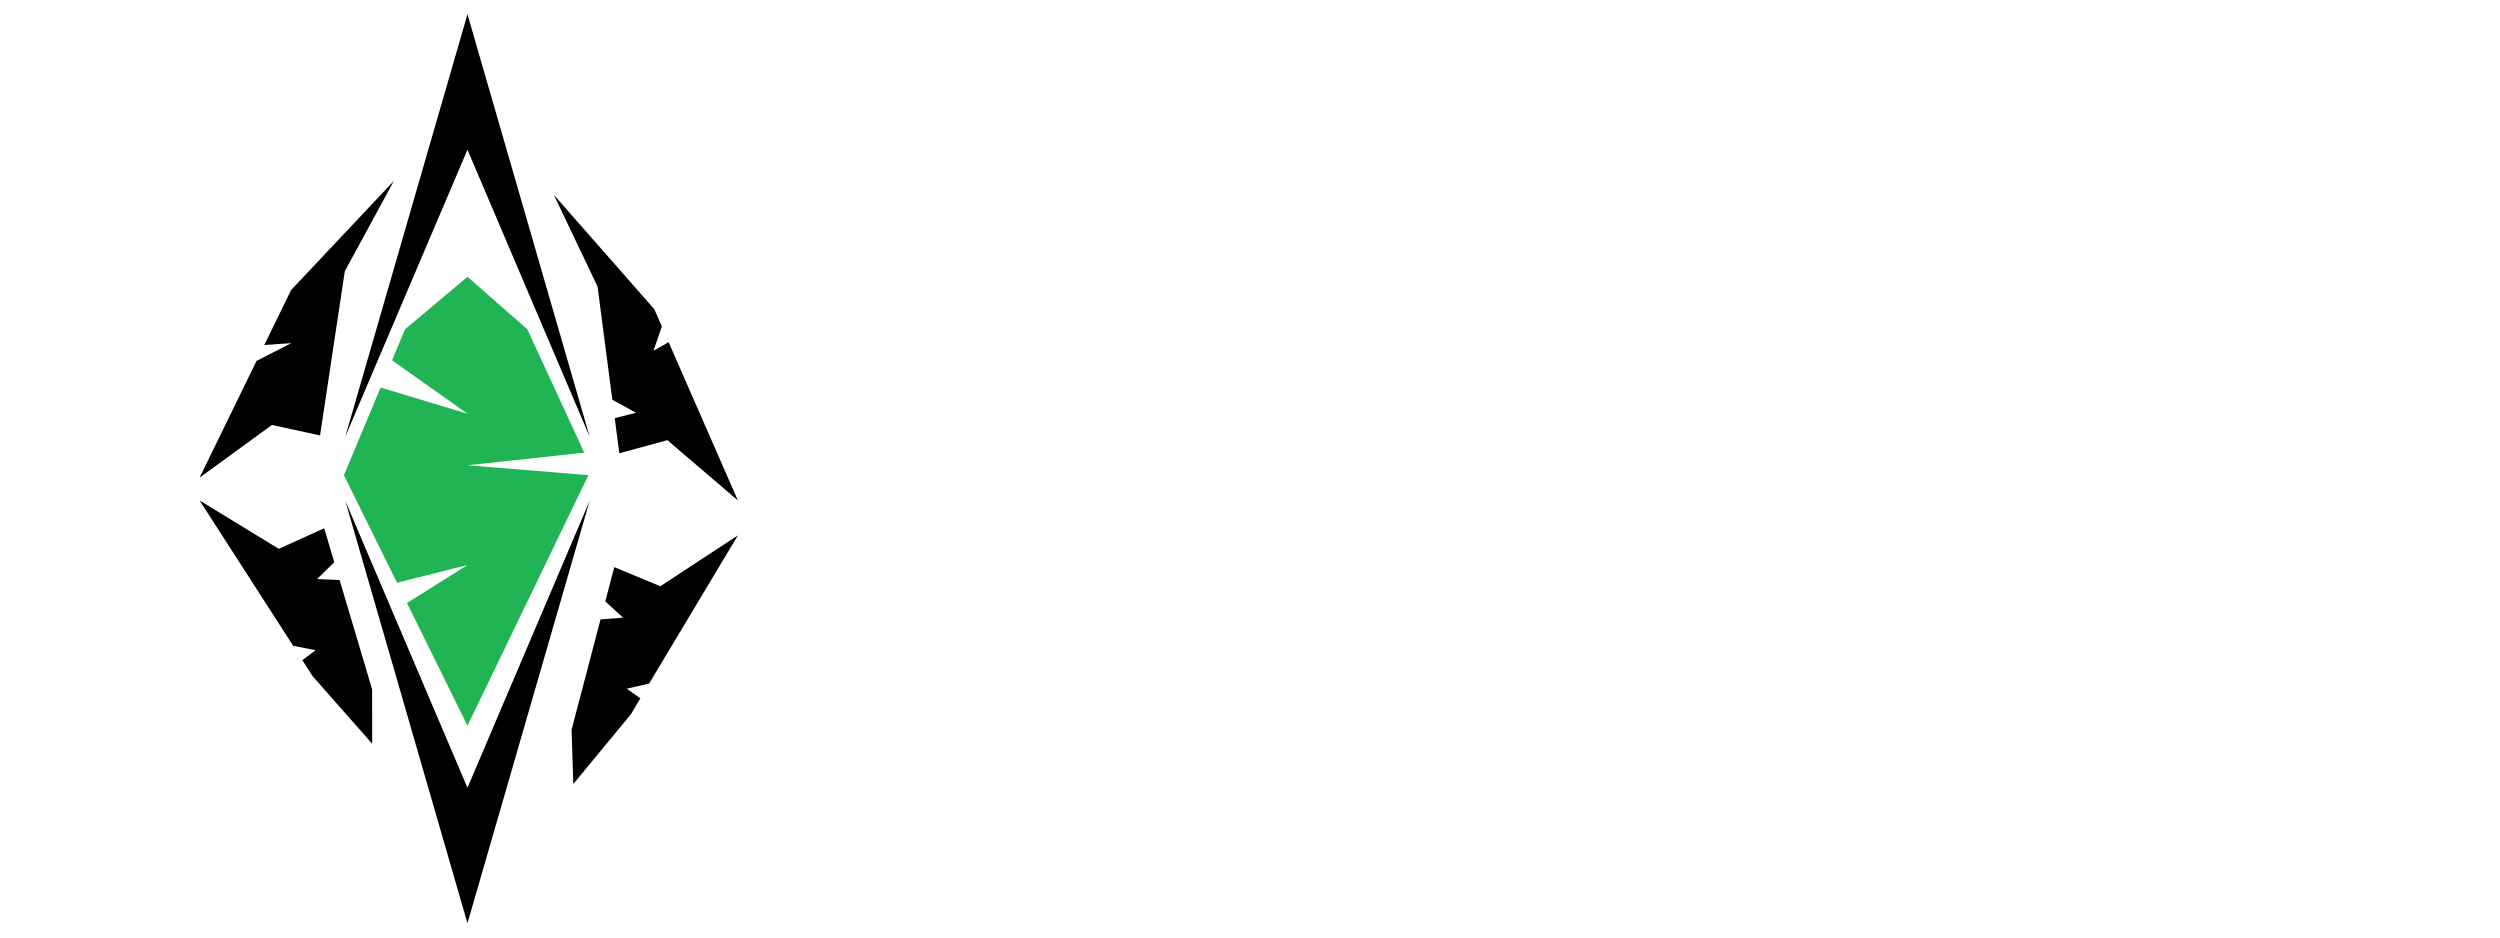
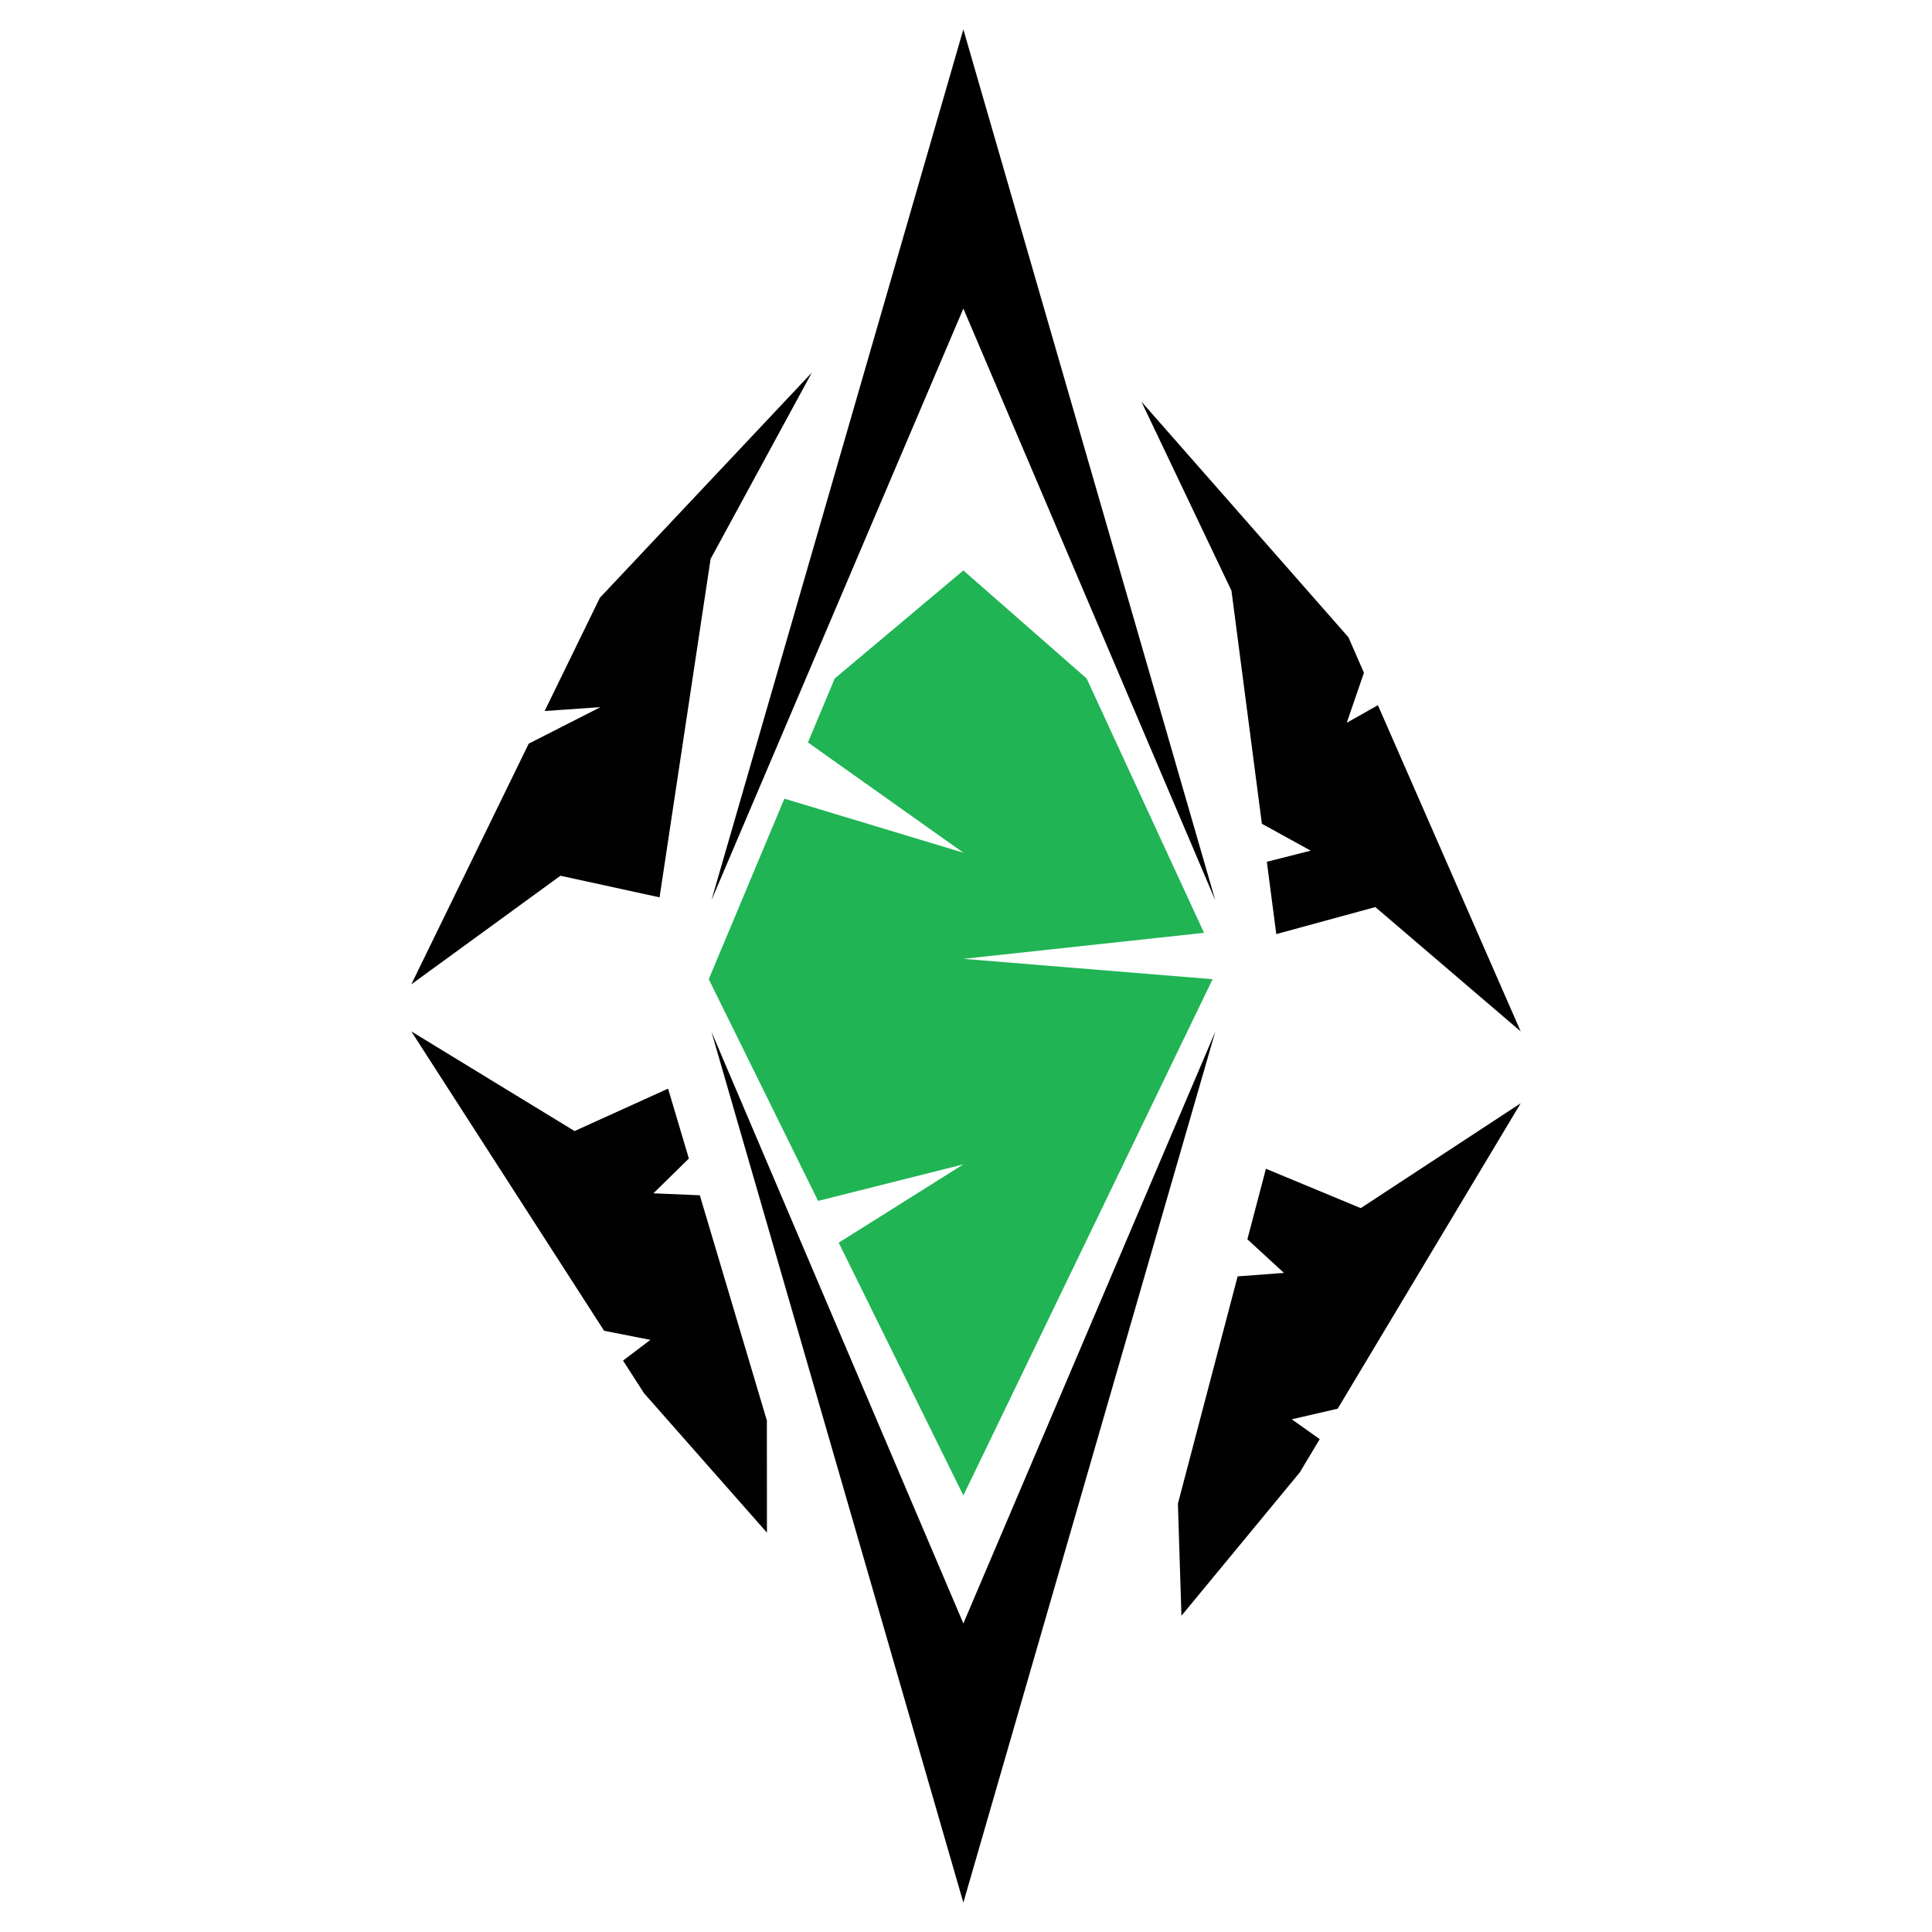
- <svg xmlns="http://www.w3.org/2000/svg" width="100%" height="100%" viewBox="0 0 4000 1500" version="1.1" xml:space="preserve" style="fill-rule:evenodd;clip-rule:evenodd;stroke-linejoin:round;stroke-miterlimit:2;">
+ <svg xmlns="http://www.w3.org/2000/svg" width="100%" height="100%" viewBox="0 0 1500 1500" version="1.1" xml:space="preserve" style="fill-rule:evenodd;clip-rule:evenodd;stroke-linejoin:round;stroke-miterlimit:2;">
  <g transform="matrix(1.65375,0,0,1.65375,-427.665,-244.944)">
    <g transform="matrix(-1,1.22465e-16,-1.77341e-16,-1.4481,1110.98,1718.55)">
      <path d="M400.105,467.654L518.375,750L400.105,558.157L281.835,750L400.105,467.654Z" />
    </g>
    <g transform="matrix(-1,-1.22465e-16,-1.77341e-16,1.4481,1110.98,-515.296)">
      <path d="M400.105,467.654L518.375,750L400.105,558.157L281.835,750L400.105,467.654Z" />
    </g>
    <g transform="matrix(1,0,0,1,309.515,-142.176)">
      <path d="M340.97,608.827L401.363,558.097L459.24,608.827L514.352,728.233L401.363,740.448L518.375,750L401.363,992.378L342.838,873.7L401.363,836.928L333.167,854.09L281.835,750L317.341,665.237L401.363,690.617L328.394,638.849L340.97,608.827Z" style="fill:rgb(32,180,84);" />
    </g>
    <g transform="matrix(0.943718,-0.330752,0.330752,0.943718,-172.4,33.3769)">
      <path d="M541.752,608.827L670.616,541.992L596.833,608.827L521.678,750.825L481.113,725.862L398.176,750.825L487.576,662.407L525.02,657.376L499.691,650.426L541.752,608.827Z" style="fill:rgb(0,1,0);" />
    </g>
    <g transform="matrix(-0.929073,-0.369895,-0.369895,0.929073,1620.19,82.0448)">
      <path d="M541.752,608.827L672.969,541.992L600.859,608.827L547.119,705.2L521.147,708.45L538.353,720.921L521.678,750.825L483.169,721.836L398.176,750.825L517.104,633.336L527.64,646.408L528.824,621.613L541.752,608.827Z" style="fill:rgb(0,1,0);" />
    </g>
    <g transform="matrix(-0.968494,0.249038,-0.249038,-0.968494,1545.15,1294.07)">
      <path d="M541.752,608.827L612.35,557.46L600.859,608.827L547.119,705.2L525.657,701.364L538.353,720.921L521.678,750.825L483.169,721.836L398.176,750.825L517.104,633.336L539.235,633.886L528.824,621.613L541.752,608.827Z" style="fill:rgb(0,1,0);" />
    </g>
    <g transform="matrix(0.976038,0.2176,0.2176,-0.976038,-100.312,1278.52)">
      <path d="M541.752,608.827L612.35,557.46L600.859,608.827L547.119,705.2L525.657,701.364L538.353,720.921L521.678,750.825L483.169,721.836L398.176,750.825L517.104,633.336L539.235,633.886L528.824,621.613L541.752,608.827Z" style="fill:rgb(0,1,0);" />
    </g>
  </g>
</svg>
